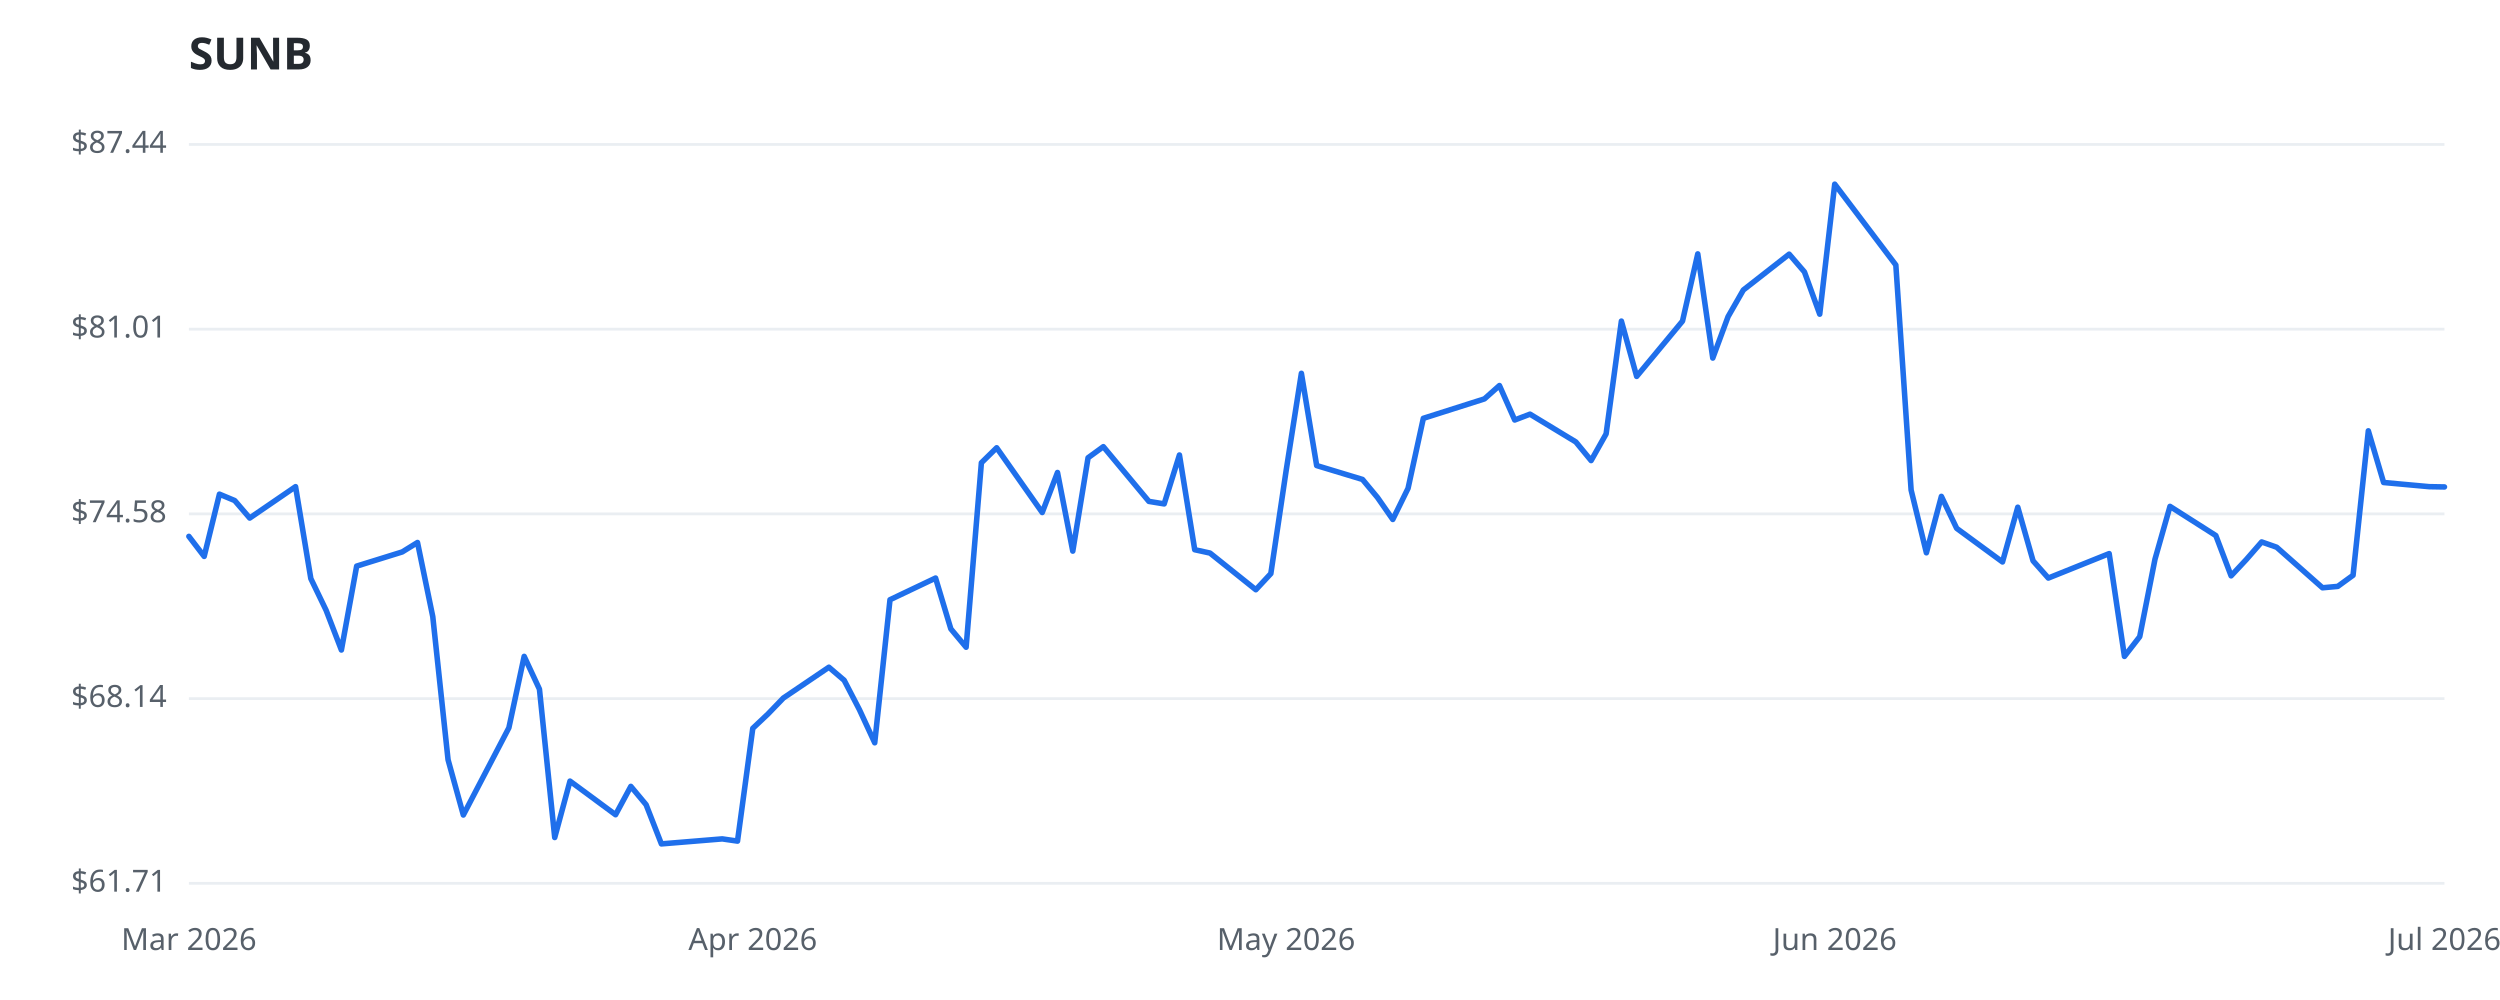
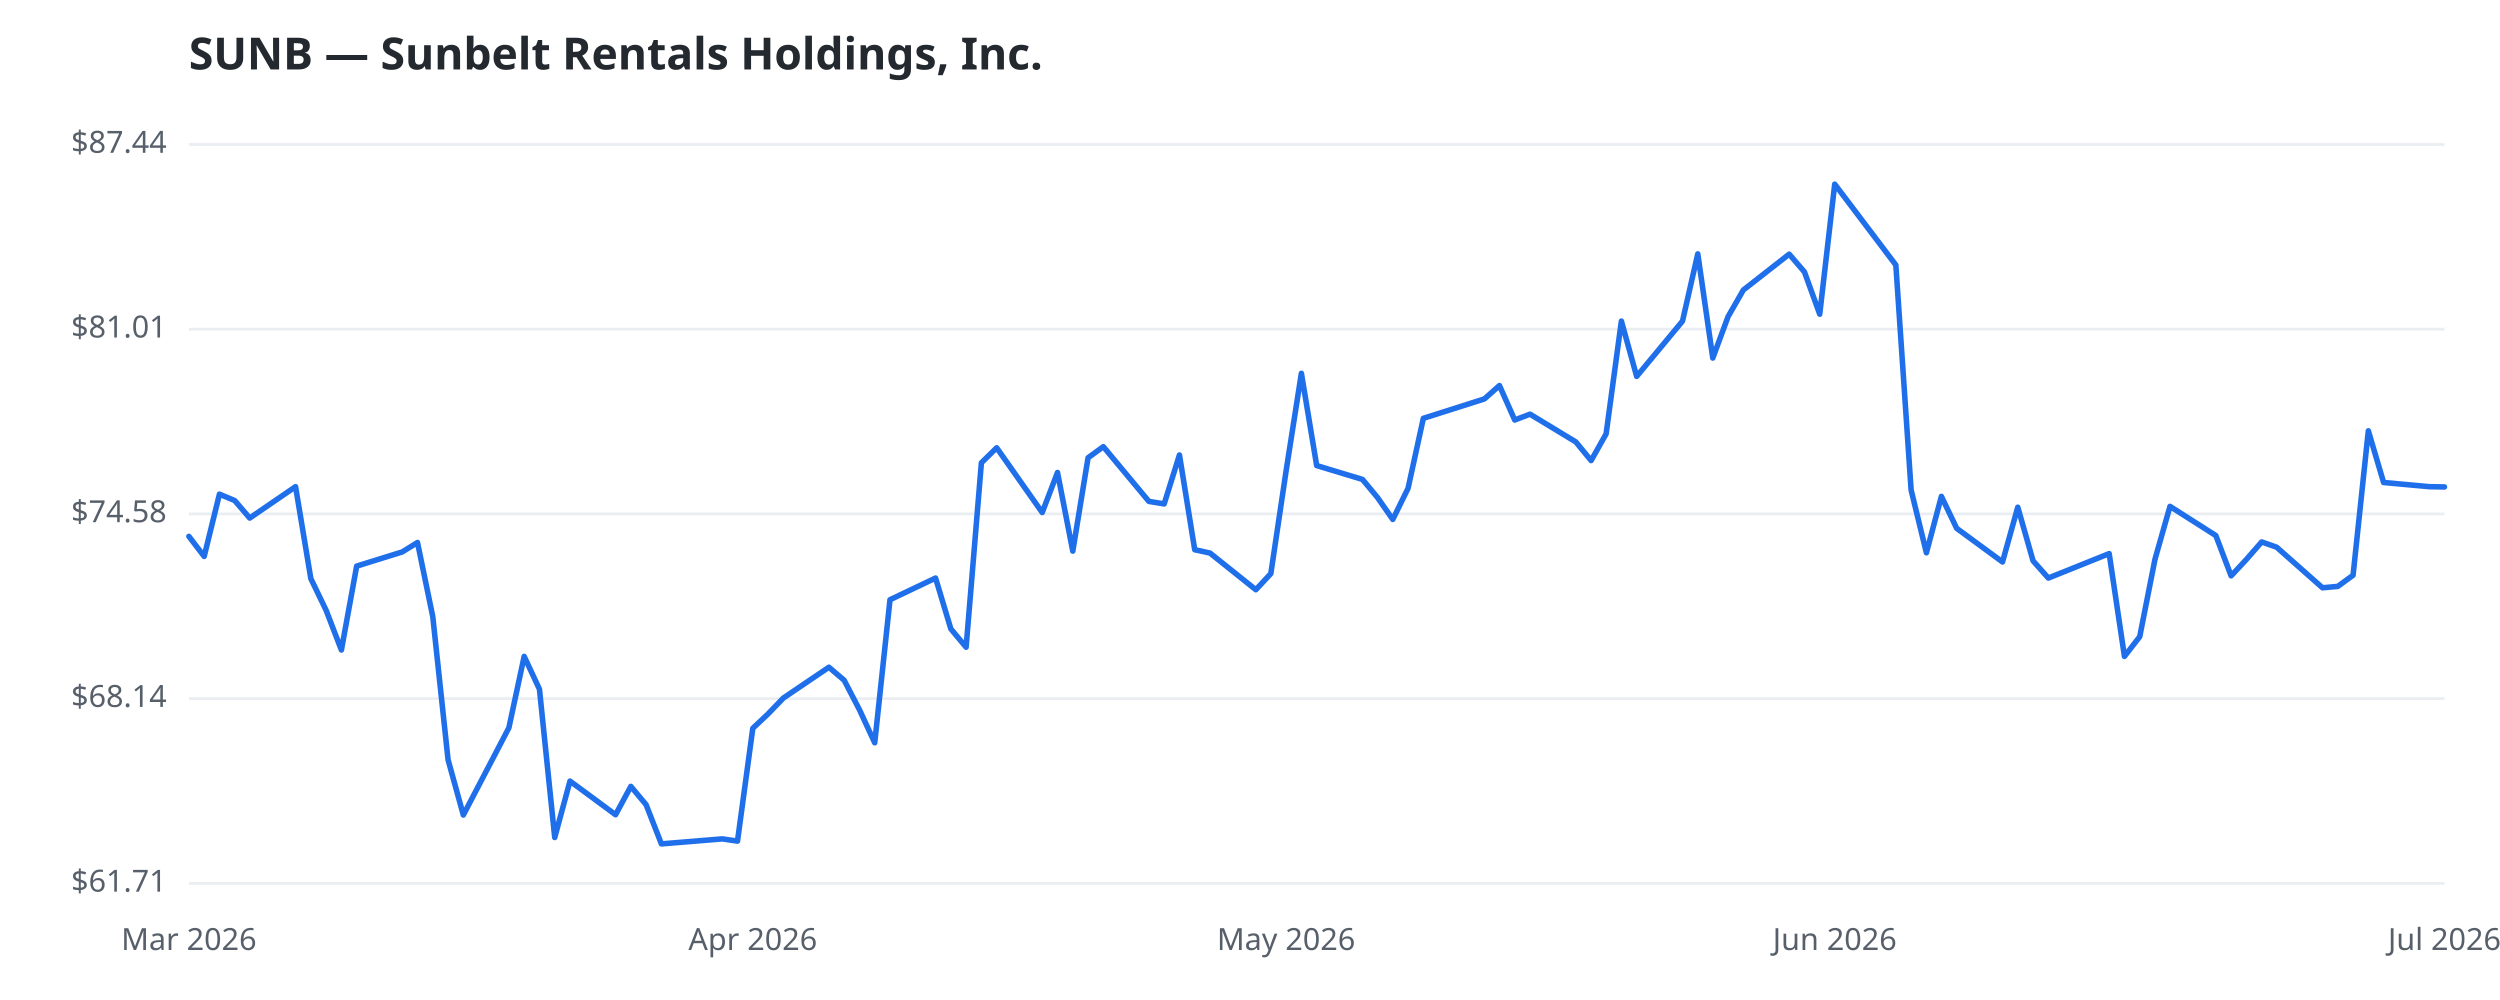
<svg xmlns="http://www.w3.org/2000/svg" viewBox="0 0 900 360" role="img" aria-labelledby="title-SUNB">
  <rect width="100%" height="100%" fill="#fff" />
-   <text x="68" y="25" fill="#24292f" font-family="system-ui,sans-serif" font-size="16" font-weight="600">SUNB</text>
+   <text x="68" y="25" fill="#24292f" font-family="system-ui,sans-serif" font-size="16" font-weight="600">SUNB — Sunbelt Rentals Holdings, Inc.</text>
  <line x1="68" y1="318.0" x2="880" y2="318.0" stroke="#eaeef2" stroke-width="1" />
  <text x="60" y="321.0" text-anchor="end" fill="#57606a" font-family="system-ui,sans-serif" font-size="11">$61.71</text>
  <line x1="68" y1="251.5" x2="880" y2="251.5" stroke="#eaeef2" stroke-width="1" />
  <text x="60" y="254.5" text-anchor="end" fill="#57606a" font-family="system-ui,sans-serif" font-size="11">$68.14</text>
  <line x1="68" y1="185.0" x2="880" y2="185.0" stroke="#eaeef2" stroke-width="1" />
  <text x="60" y="188.0" text-anchor="end" fill="#57606a" font-family="system-ui,sans-serif" font-size="11">$74.58</text>
  <line x1="68" y1="118.5" x2="880" y2="118.5" stroke="#eaeef2" stroke-width="1" />
  <text x="60" y="121.5" text-anchor="end" fill="#57606a" font-family="system-ui,sans-serif" font-size="11">$81.01</text>
  <line x1="68" y1="52.0" x2="880" y2="52.0" stroke="#eaeef2" stroke-width="1" />
  <text x="60" y="55.0" text-anchor="end" fill="#57606a" font-family="system-ui,sans-serif" font-size="11">$87.44</text>
  <text x="68.0" y="342" text-anchor="middle" fill="#57606a" font-family="system-ui,sans-serif" font-size="11">Mar 2026</text>
  <text x="271.0" y="342" text-anchor="middle" fill="#57606a" font-family="system-ui,sans-serif" font-size="11">Apr 2026</text>
  <text x="463.0" y="342" text-anchor="middle" fill="#57606a" font-family="system-ui,sans-serif" font-size="11">May 2026</text>
  <text x="660.5" y="342" text-anchor="middle" fill="#57606a" font-family="system-ui,sans-serif" font-size="11">Jun 2026</text>
  <text x="880.0" y="342" text-anchor="middle" fill="#57606a" font-family="system-ui,sans-serif" font-size="11">Jul 2026</text>
  <polyline points="68.0,193.1 73.5,200.3 79.0,177.9 84.5,180.2 89.9,186.5 106.4,175.2 111.9,208.3 117.4,219.7 122.9,234.0 128.4,203.8 144.8,198.7 150.3,195.3 155.8,222.0 161.3,273.5 166.8,293.4 183.2,262.0 188.7,236.3 194.2,248.1 199.7,301.5 205.2,281.2 221.6,293.3 227.1,283.1 232.6,289.7 238.1,303.8 260.0,302.0 265.5,302.8 271.0,262.2 276.5,257.0 282.0,251.3 298.4,240.2 303.9,244.9 309.4,255.5 314.9,267.4 320.4,215.9 336.8,208.1 342.3,226.4 347.8,233.0 353.3,166.6 358.8,161.2 375.2,184.5 380.7,170.1 386.2,198.4 391.7,164.8 397.2,160.8 413.6,180.5 419.1,181.4 424.6,163.8 430.1,197.9 435.6,199.1 452.1,212.3 457.5,206.5 463.0,169.5 468.5,134.4 474.0,167.6 490.5,172.6 495.9,179.1 501.4,187.0 506.9,175.8 512.4,150.6 534.4,143.6 539.8,138.8 545.3,151.2 550.8,149.1 567.3,159.1 572.8,165.8 578.2,156.2 583.7,115.6 589.2,135.5 605.7,115.6 611.2,91.4 616.6,128.9 622.1,114.0 627.6,104.4 644.1,91.5 649.6,97.9 655.1,113.1 660.5,66.3 682.5,95.4 688.0,176.4 693.5,199.0 698.9,178.7 704.4,190.2 720.9,202.3 726.4,182.6 731.9,201.9 737.4,208.1 759.3,199.3 764.8,236.3 770.3,229.2 775.8,201.3 781.2,182.3 797.7,192.8 803.2,207.3 808.7,201.4 814.2,195.1 819.6,197.0 836.1,211.6 841.6,211.1 847.1,207.1 852.6,155.1 858.1,173.7 874.5,175.2 880.0,175.3" fill="none" stroke="#1f6feb" stroke-width="2" stroke-linejoin="round" stroke-linecap="round" vector-effect="non-scaling-stroke" />
</svg>
